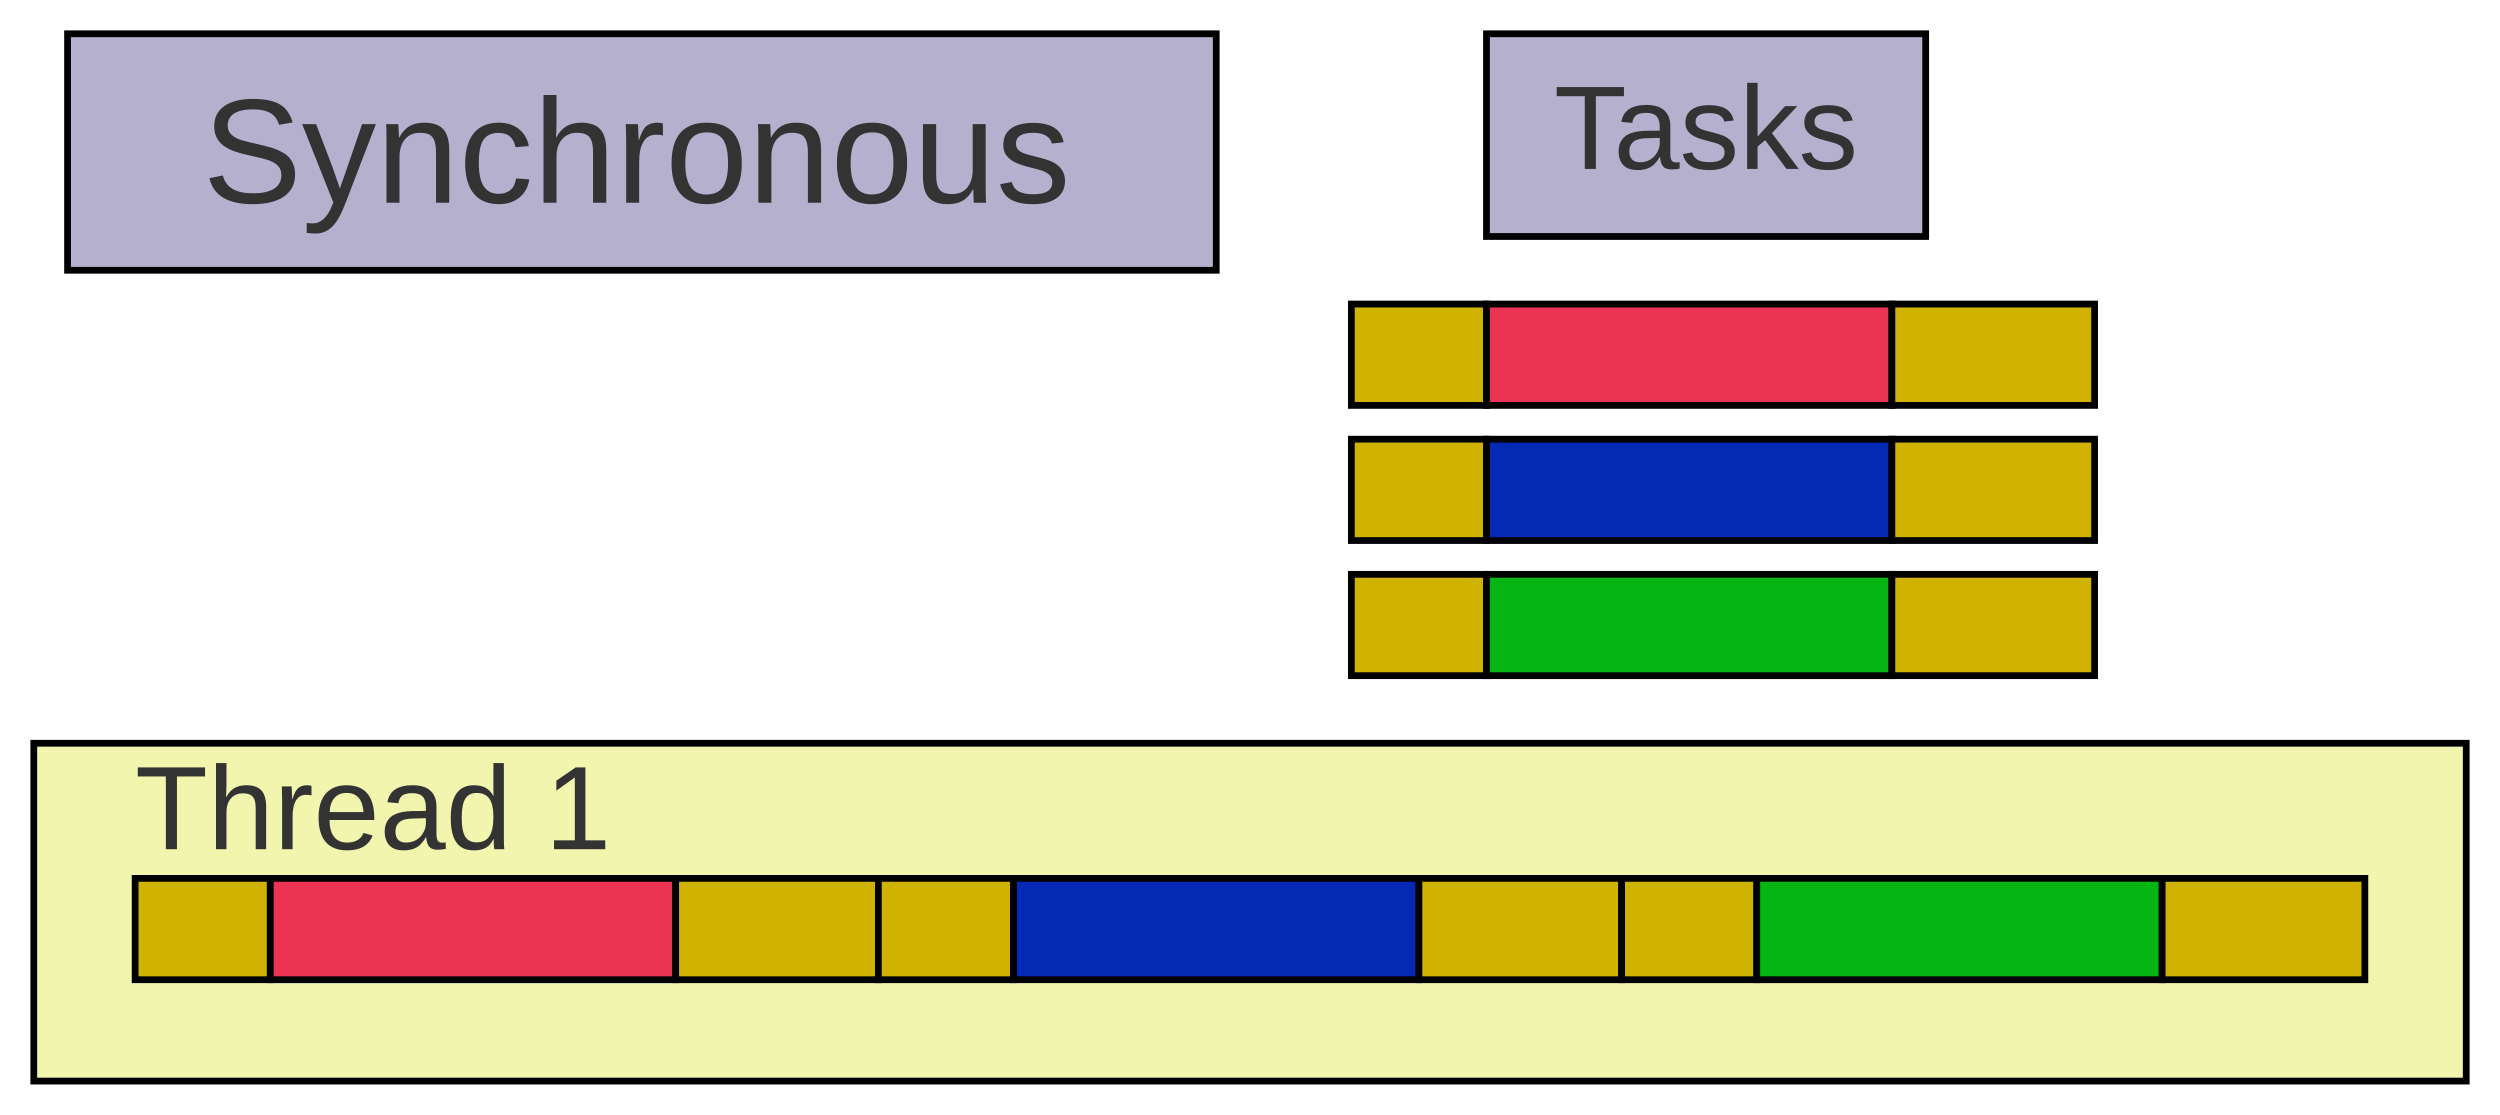
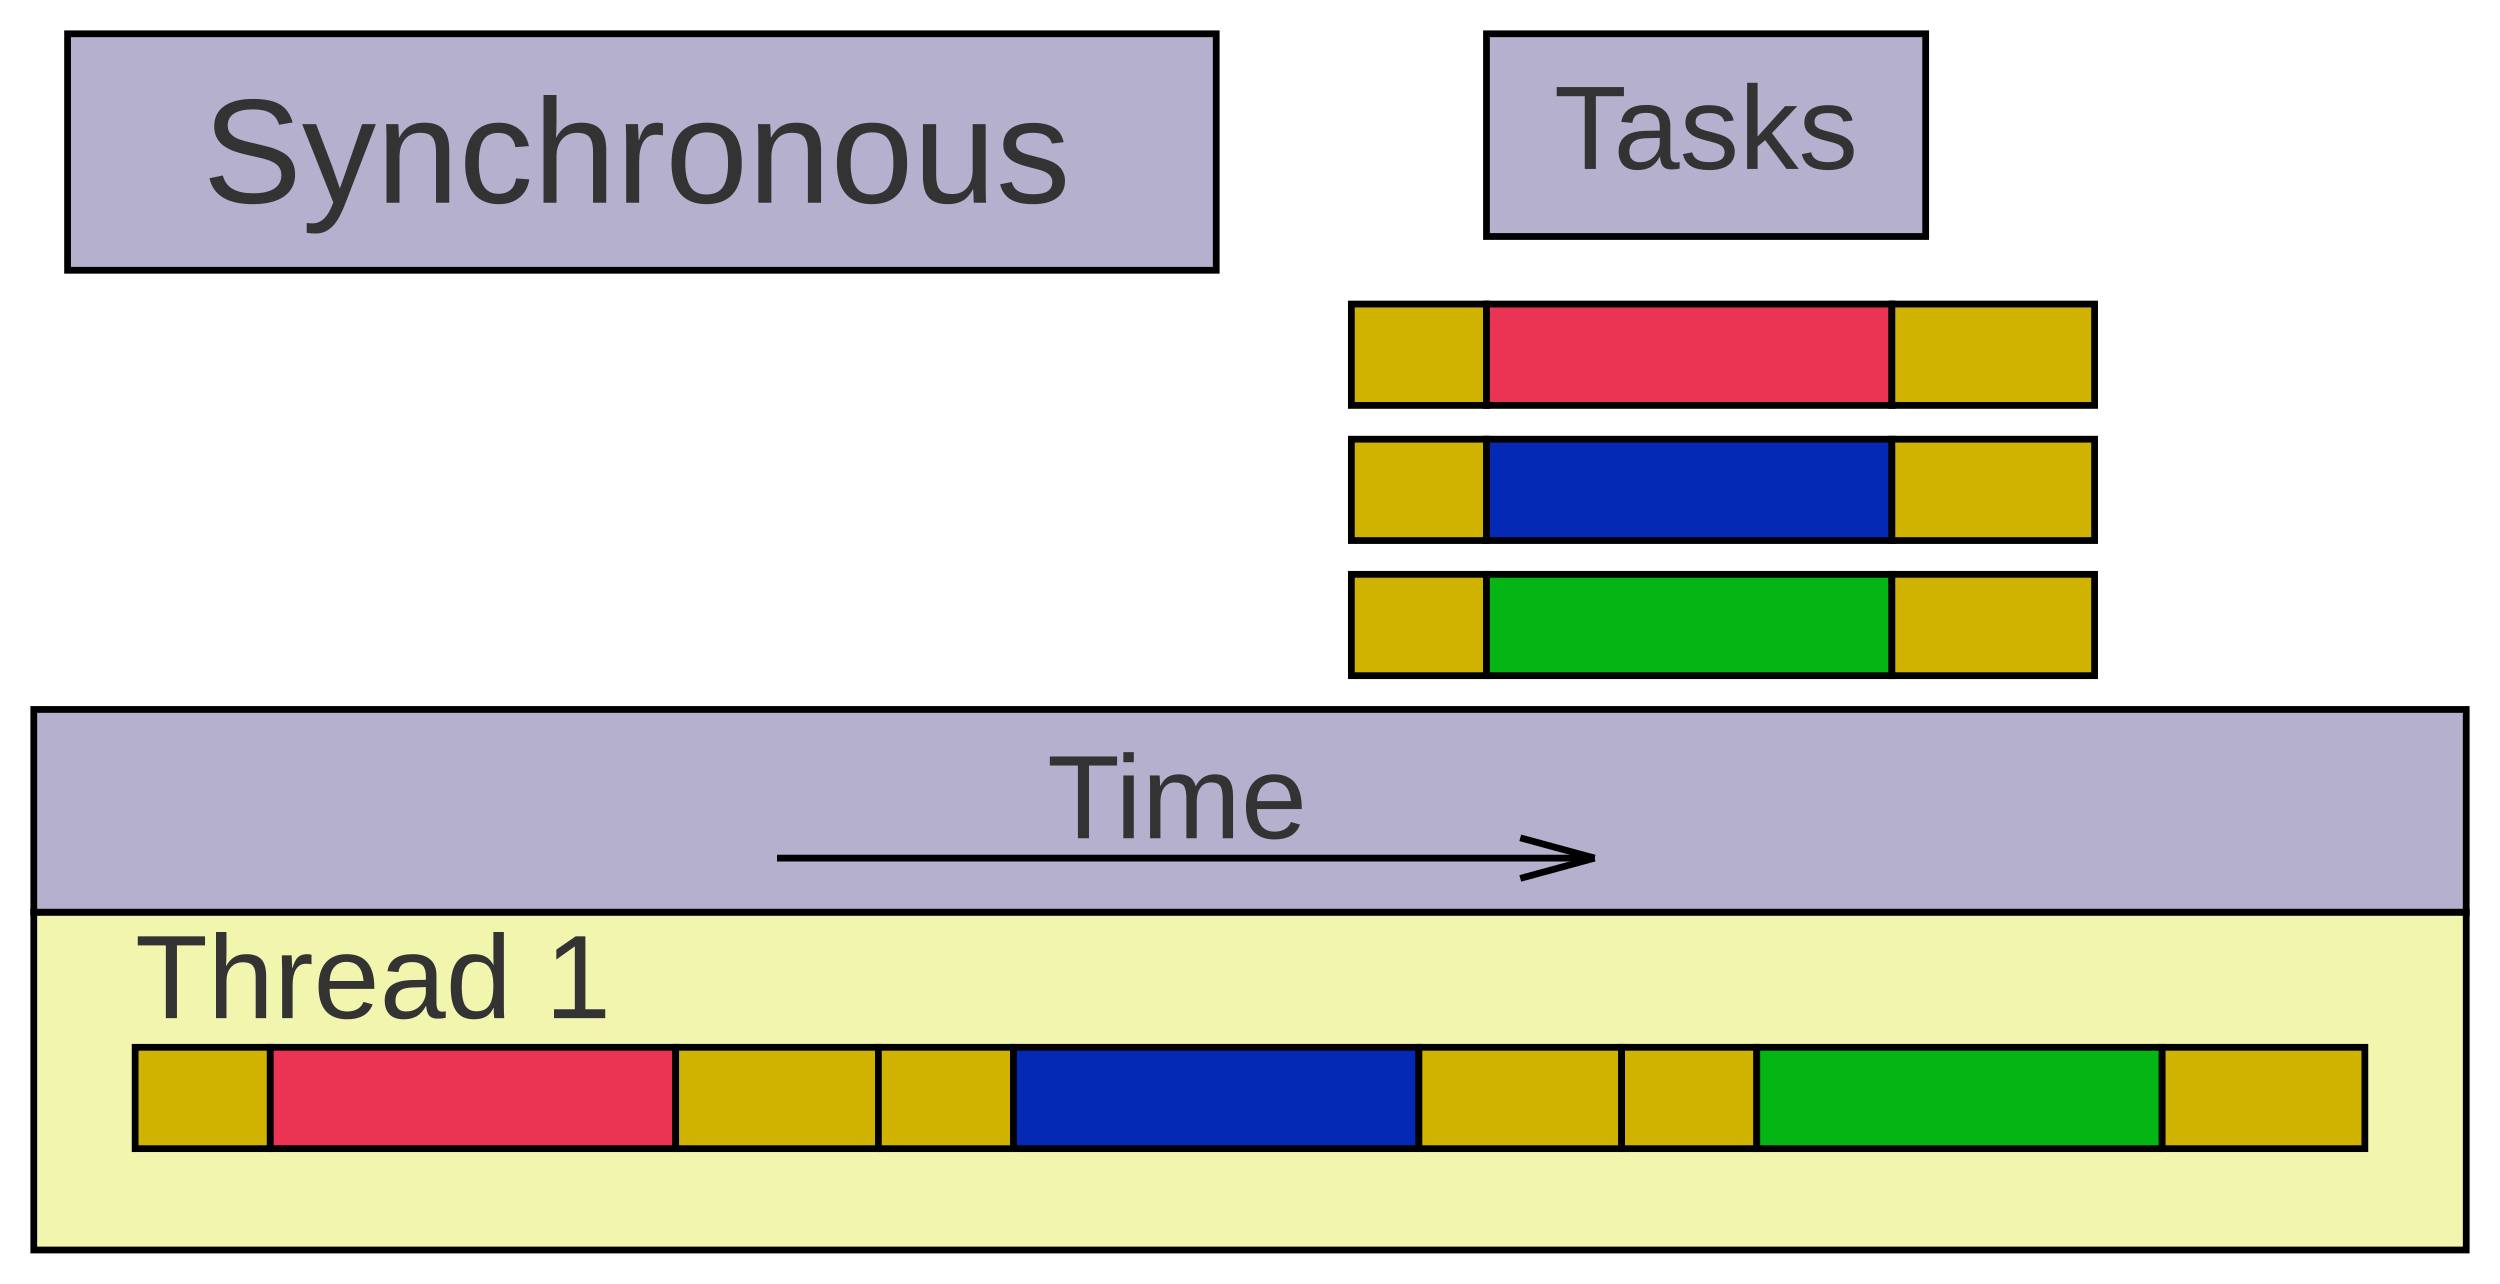
- <svg xmlns="http://www.w3.org/2000/svg" viewBox="40 30 370 165">
+ <svg xmlns="http://www.w3.org/2000/svg" viewBox="40 30 370 190">
  <rect x="240" y="75" width="20" height="15" style="stroke: rgb(0, 0, 0); fill: rgb(207, 179, 0);" />
-   <rect x="45" y="140" width="360" height="50" style="fill: rgb(241, 245, 174); stroke: rgb(0, 0, 0);" />
+   <rect x="45" y="165" width="360" height="50" style="fill: rgb(241, 245, 174); stroke: rgb(0, 0, 0);" />
  <rect x="260" y="75" width="60" height="15" style="stroke: rgb(0, 0, 0); fill: rgb(235, 52, 83);" />
  <rect x="320" y="75" width="30" height="15" style="stroke: rgb(0, 0, 0); fill: rgb(207, 179, 0);" />
  <rect x="240" y="95" width="20" height="15" style="stroke: rgb(0, 0, 0); fill: rgb(207, 179, 0);" />
  <rect x="260" y="95" width="60" height="15" style="stroke: rgb(0, 0, 0); fill: rgb(4, 42, 181);" />
  <rect x="320" y="95" width="30" height="15" style="stroke: rgb(0, 0, 0); fill: rgb(207, 179, 0);" />
  <rect x="240" y="115" width="20" height="15" style="stroke: rgb(0, 0, 0); fill: rgb(207, 179, 0);" />
  <rect x="260" y="115" width="60" height="15" style="stroke: rgb(0, 0, 0); fill: rgb(4, 181, 19);" />
  <rect x="320" y="115" width="30" height="15" style="stroke: rgb(0, 0, 0); fill: rgb(207, 179, 0);" />
-   <rect x="60" y="160" width="20" height="15" style="stroke: rgb(0, 0, 0); fill: rgb(207, 179, 0);" />
-   <rect x="80" y="160" width="60" height="15" style="stroke: rgb(0, 0, 0); fill: rgb(235, 52, 83);" />
-   <rect x="140" y="160" width="30" height="15" style="stroke: rgb(0, 0, 0); fill: rgb(207, 179, 0);" />
-   <rect x="170" y="160" width="20" height="15" style="stroke: rgb(0, 0, 0); fill: rgb(207, 179, 0);" />
-   <rect x="190" y="160" width="60" height="15" style="stroke: rgb(0, 0, 0); fill: rgb(4, 42, 181);" />
-   <rect x="250" y="160" width="30" height="15" style="stroke: rgb(0, 0, 0); fill: rgb(207, 179, 0);" />
-   <rect x="280" y="160" width="20" height="15" style="stroke: rgb(0, 0, 0); fill: rgb(207, 179, 0);" />
-   <rect x="300" y="160" width="60" height="15" style="stroke: rgb(0, 0, 0); fill: rgb(4, 181, 19);" />
-   <rect x="360" y="160" width="30" height="15" style="stroke: rgb(0, 0, 0); fill: rgb(207, 179, 0);" />
+   <rect x="60" y="185" width="20" height="15" style="stroke: rgb(0, 0, 0); fill: rgb(207, 179, 0);" />
+   <rect x="80" y="185" width="60" height="15" style="stroke: rgb(0, 0, 0); fill: rgb(235, 52, 83);" />
+   <rect x="140" y="185" width="30" height="15" style="stroke: rgb(0, 0, 0); fill: rgb(207, 179, 0);" />
+   <rect x="170" y="185" width="20" height="15" style="stroke: rgb(0, 0, 0); fill: rgb(207, 179, 0);" />
+   <rect x="190" y="185" width="60" height="15" style="stroke: rgb(0, 0, 0); fill: rgb(4, 42, 181);" />
+   <rect x="250" y="185" width="30" height="15" style="stroke: rgb(0, 0, 0); fill: rgb(207, 179, 0);" />
+   <rect x="280" y="185" width="20" height="15" style="stroke: rgb(0, 0, 0); fill: rgb(207, 179, 0);" />
+   <rect x="300" y="185" width="60" height="15" style="stroke: rgb(0, 0, 0); fill: rgb(4, 181, 19);" />
+   <rect x="360" y="185" width="30" height="15" style="stroke: rgb(0, 0, 0); fill: rgb(207, 179, 0);" />
  <rect x="50" y="35" width="170" height="35" style="fill: rgb(182, 176, 207); stroke: rgb(0, 0, 0);" />
  <text style="white-space: pre; fill: rgb(51, 51, 51); font-family: Arial, sans-serif; font-size: 22;" x="70" y="60">Synchronous</text>
  <rect x="260" y="35" width="65" height="30" style="fill: rgb(182, 176, 207); stroke: rgb(0, 0, 0);" />
  <text style="white-space: pre; fill: rgb(51, 51, 51); font-family: Arial, sans-serif; font-size: 17.6px;" x="270" y="55">Tasks</text>
-   <text style="white-space: pre; fill: rgb(51, 51, 51); font-family: Arial, sans-serif; font-size: 17.6px;" x="60" y="155.684">Thread 1</text>
+   <text style="white-space: pre; fill: rgb(51, 51, 51); font-family: Arial, sans-serif; font-size: 17.6px;" x="60" y="180.684">Thread 1</text>
+   <rect x="45" y="135" width="360" height="30" style="fill: rgb(182, 176, 207); stroke: rgb(0, 0, 0);" />
+   <text style="white-space: pre; fill: rgb(51, 51, 51); font-family: Arial, sans-serif; font-size: 17.6px;" x="194.985" y="154.067">Time</text>
+   <line x1="155" y1="157" x2="276" y2="157" style="stroke: rgb(0, 0, 0);" />
+   <line x1="265" y1="154" x2="276" y2="157" style="stroke: rgb(0, 0, 0);" />
+   <line x1="265" y1="160" x2="276" y2="157" style="stroke: rgb(0, 0, 0);" />
</svg>
